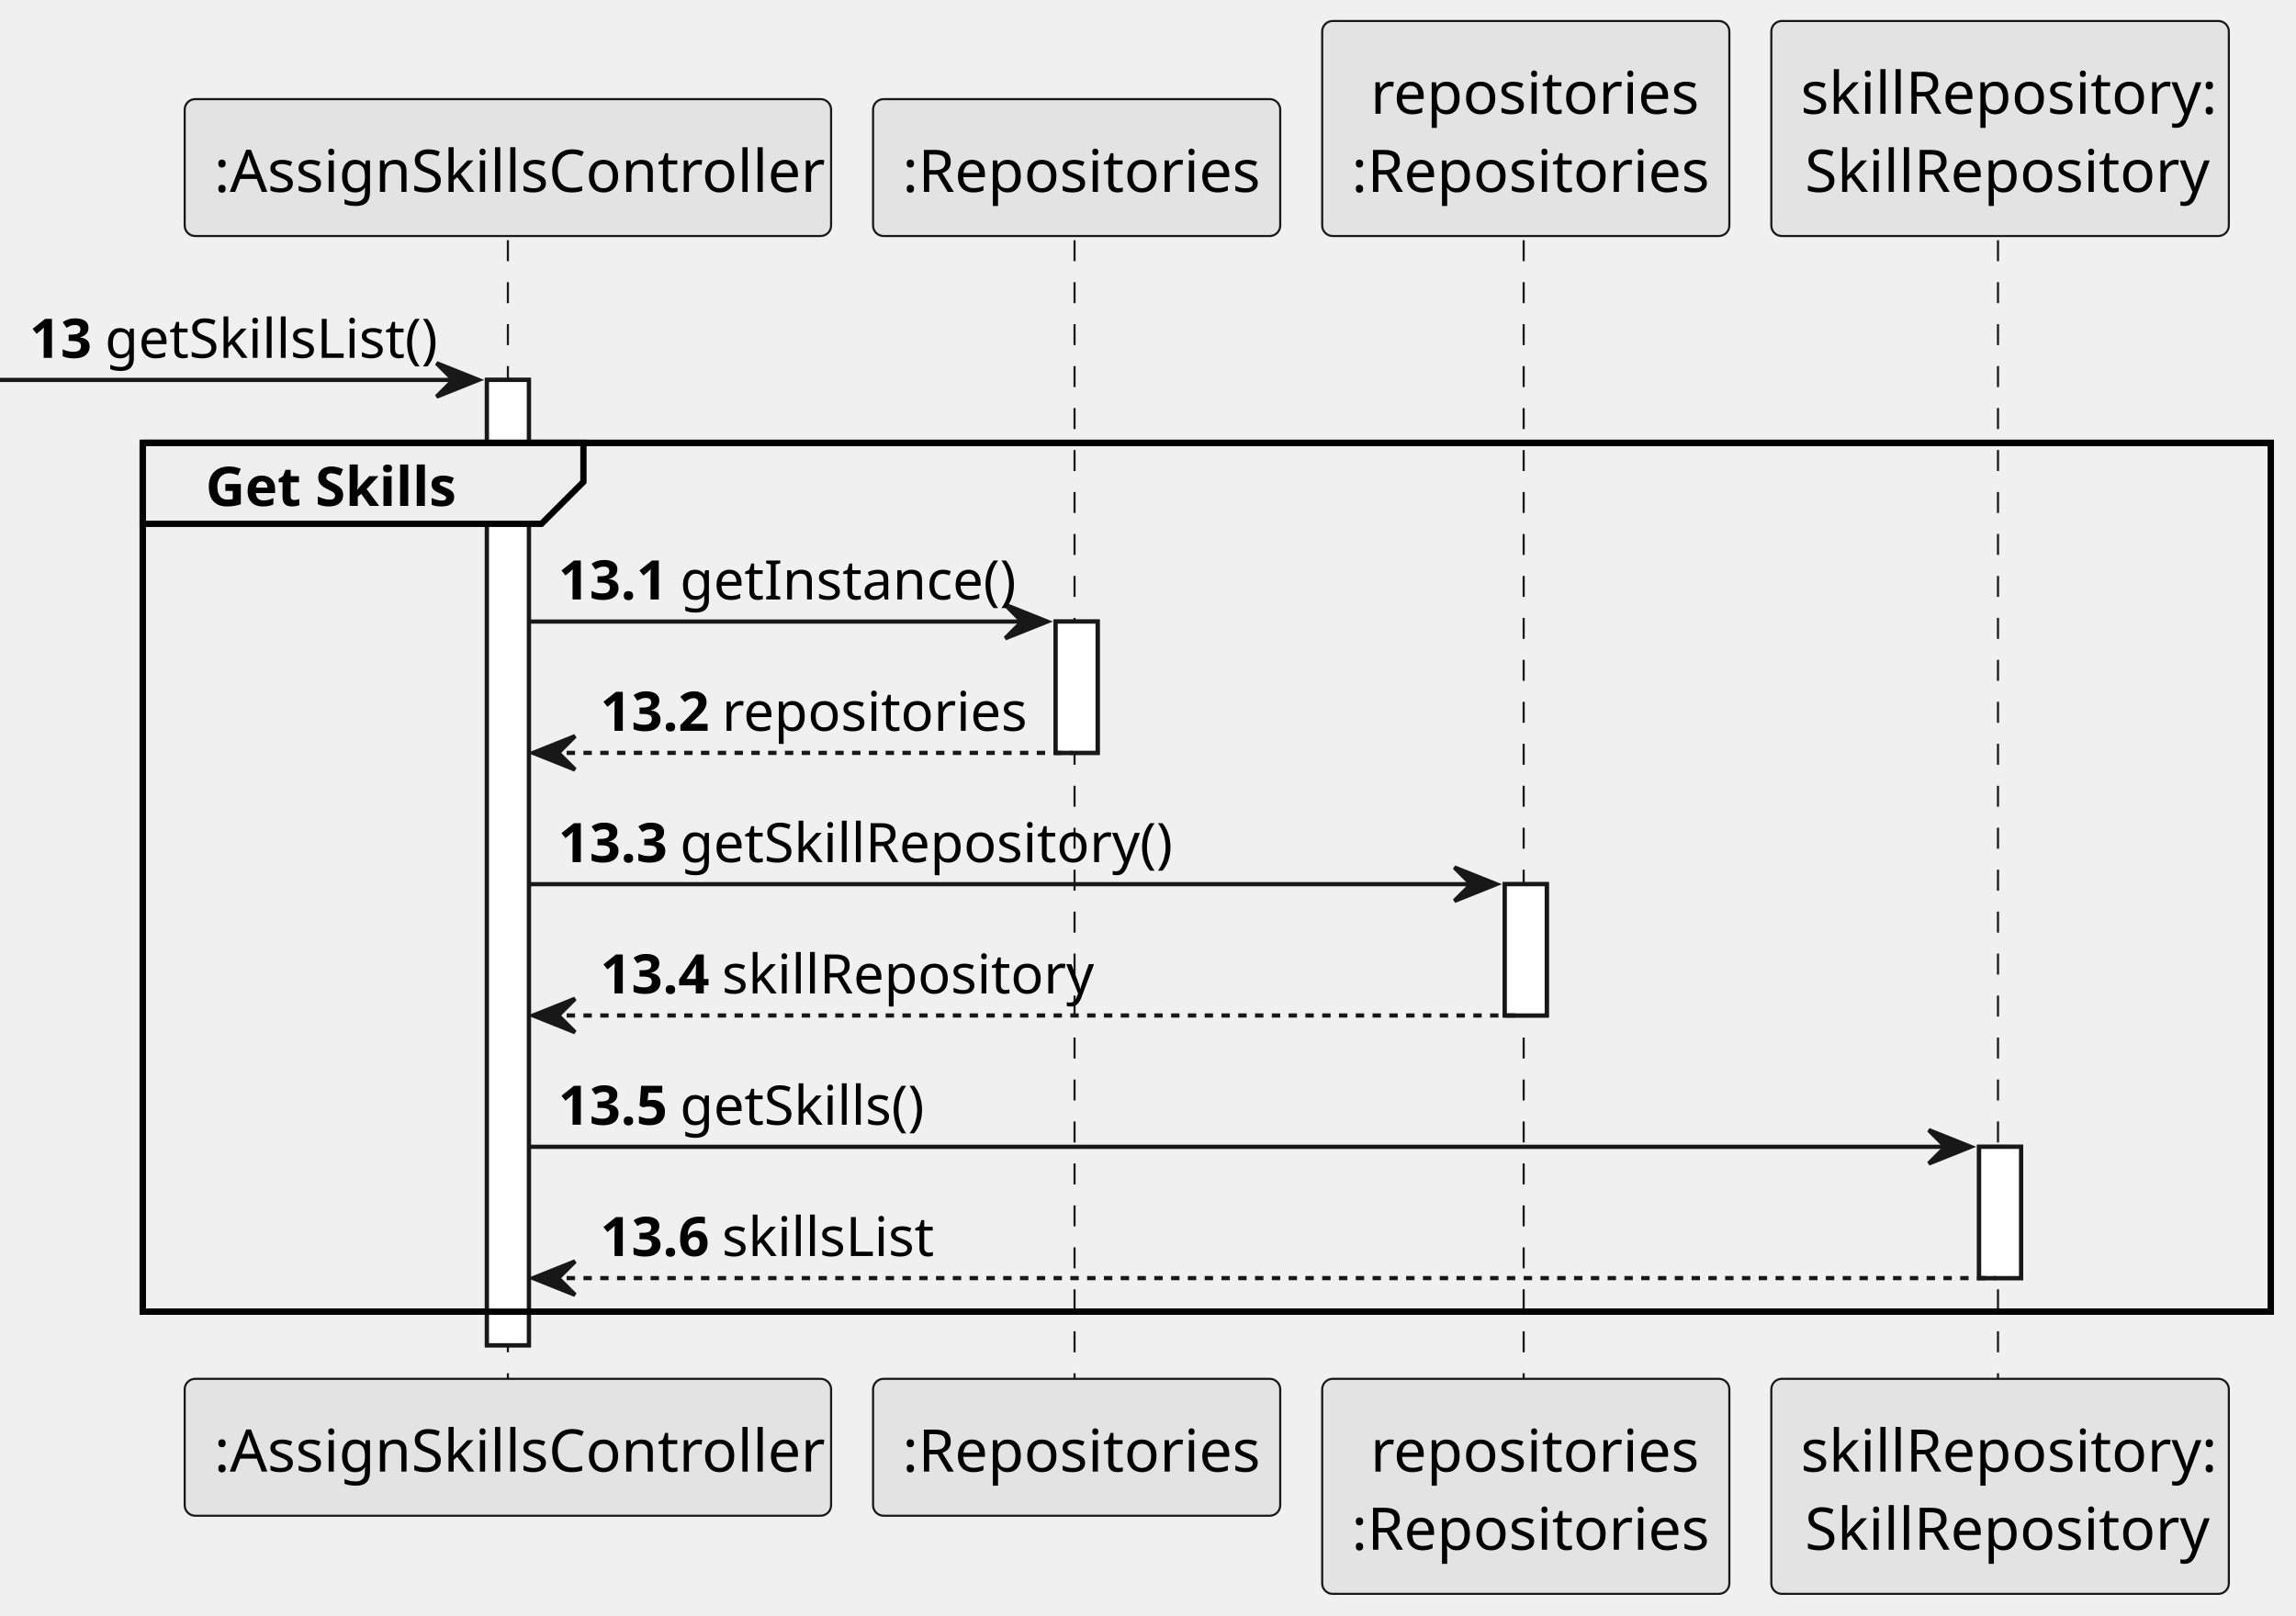
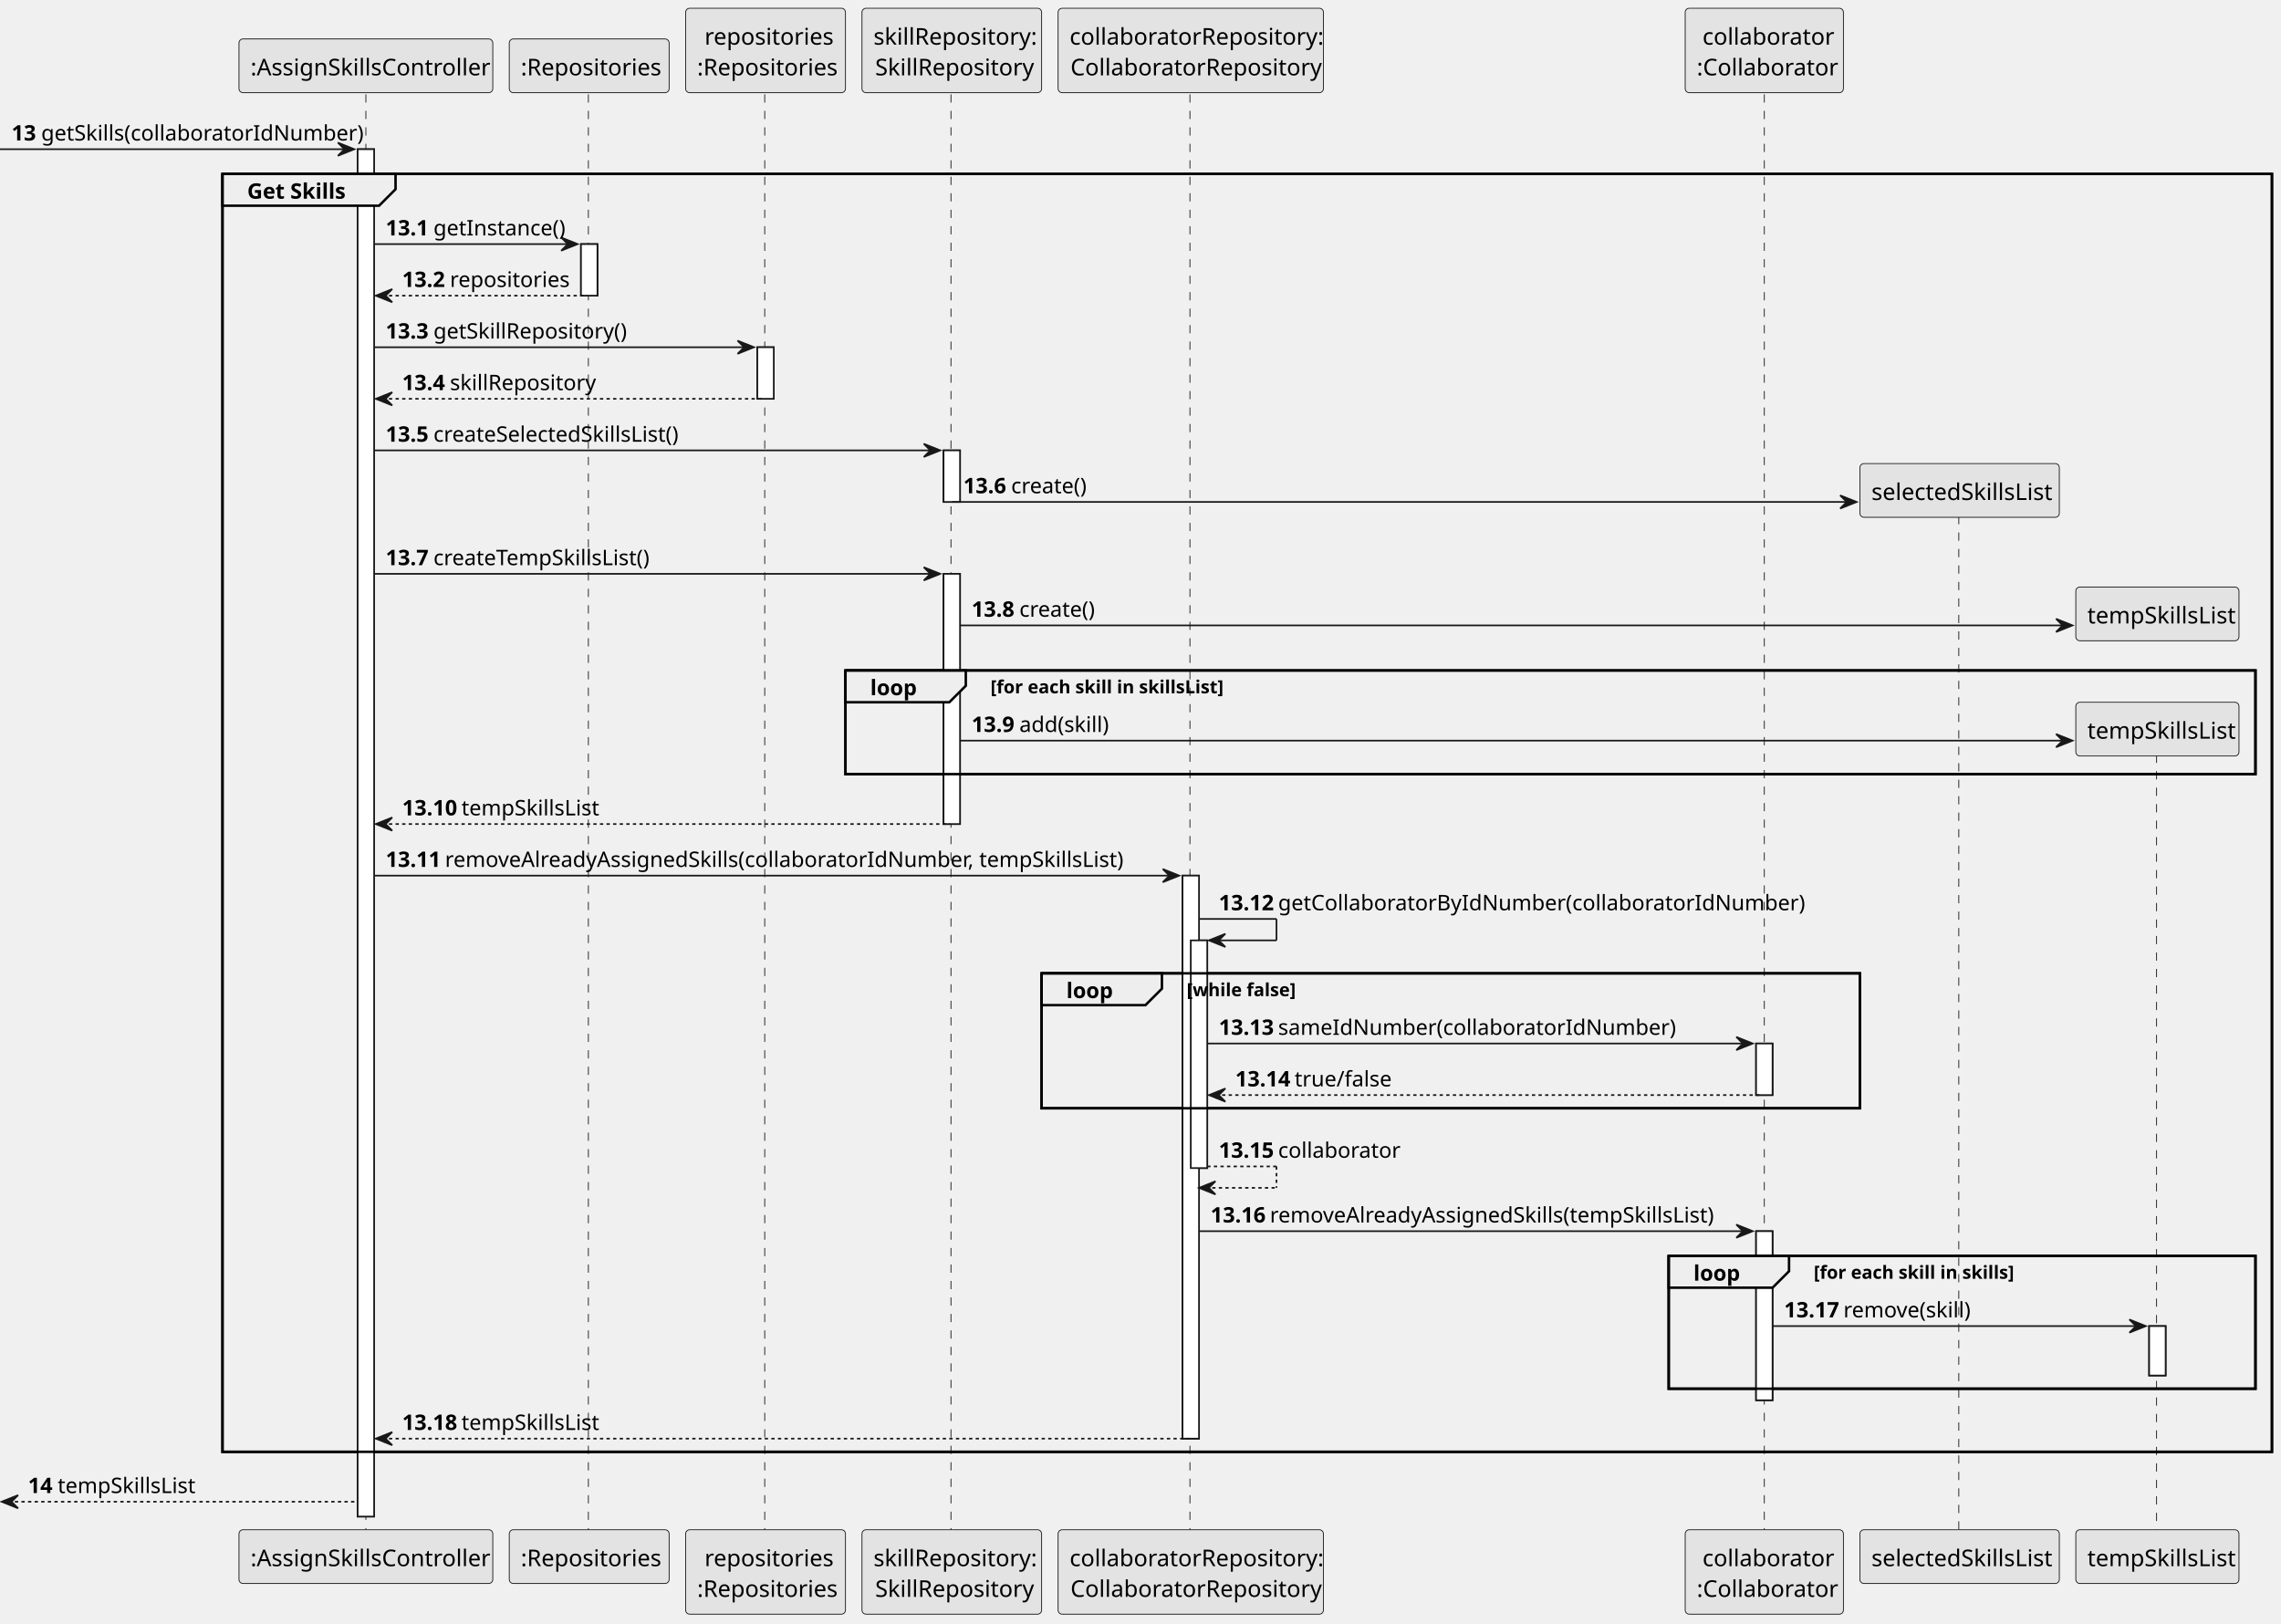
- <svg xmlns="http://www.w3.org/2000/svg" contentStyleType="text/css" height="385px" preserveAspectRatio="none" style="width:547px;height:385px;background:#FFFFFF;" version="1.1" viewBox="0 0 547 385" width="547px" zoomAndPan="magnify">
+ <svg xmlns="http://www.w3.org/2000/svg" contentStyleType="text/css" height="985px" preserveAspectRatio="none" style="width:1384px;height:985px;background:#FFFFFF;" version="1.1" viewBox="0 0 1384 985" width="1384px" zoomAndPan="magnify">
  <defs />
  <g>
-     <rect fill="#FFFFFF" height="230.037" style="stroke:#181818;stroke-width:1.0;" width="10" x="116" y="90.533" />
-     <rect fill="#FFFFFF" height="31.291" style="stroke:#181818;stroke-width:1.0;" width="10" x="251.5" y="148.115" />
-     <rect fill="#FFFFFF" height="31.291" style="stroke:#181818;stroke-width:1.0;" width="10" x="358.5" y="210.697" />
-     <rect fill="#FFFFFF" height="31.291" style="stroke:#181818;stroke-width:1.0;" width="10" x="471.5" y="273.279" />
-     <rect fill="none" height="207.037" style="stroke:#000000;stroke-width:1.5;" width="507" x="34" y="105.533" />
-     <line style="stroke:#181818;stroke-width:0.5;stroke-dasharray:5.0,5.0;" x1="121" x2="121" y1="57.242" y2="329.57" />
-     <line style="stroke:#181818;stroke-width:0.5;stroke-dasharray:5.0,5.0;" x1="256" x2="256" y1="57.242" y2="329.57" />
-     <line style="stroke:#181818;stroke-width:0.5;stroke-dasharray:5.0,5.0;" x1="363" x2="363" y1="57.242" y2="329.57" />
-     <line style="stroke:#181818;stroke-width:0.5;stroke-dasharray:5.0,5.0;" x1="476" x2="476" y1="57.242" y2="329.57" />
-     <rect fill="#E3E3E3" height="32.621" rx="2.5" ry="2.5" style="stroke:#181818;stroke-width:0.5;" width="154" x="44" y="23.621" />
-     <text fill="#000000" font-family="sans-serif" font-size="14" lengthAdjust="spacing" textLength="140" x="51" y="45.728">:AssignSkillsController</text>
-     <rect fill="#E3E3E3" height="32.621" rx="2.5" ry="2.5" style="stroke:#181818;stroke-width:0.5;" width="154" x="44" y="328.57" />
-     <text fill="#000000" font-family="sans-serif" font-size="14" lengthAdjust="spacing" textLength="140" x="51" y="350.678">:AssignSkillsController</text>
-     <rect fill="#E3E3E3" height="32.621" rx="2.5" ry="2.5" style="stroke:#181818;stroke-width:0.5;" width="97" x="208" y="23.621" />
-     <text fill="#000000" font-family="sans-serif" font-size="14" lengthAdjust="spacing" textLength="83" x="215" y="45.728">:Repositories</text>
-     <rect fill="#E3E3E3" height="32.621" rx="2.5" ry="2.5" style="stroke:#181818;stroke-width:0.5;" width="97" x="208" y="328.57" />
-     <text fill="#000000" font-family="sans-serif" font-size="14" lengthAdjust="spacing" textLength="83" x="215" y="350.678">:Repositories</text>
-     <rect fill="#E3E3E3" height="51.242" rx="2.5" ry="2.5" style="stroke:#181818;stroke-width:0.5;" width="97" x="315" y="5" />
-     <text fill="#000000" font-family="sans-serif" font-size="14" lengthAdjust="spacing" textLength="74" x="326.5" y="27.107">repositories</text>
-     <text fill="#000000" font-family="sans-serif" font-size="14" lengthAdjust="spacing" textLength="83" x="322" y="45.728">:Repositories</text>
-     <rect fill="#E3E3E3" height="51.242" rx="2.5" ry="2.5" style="stroke:#181818;stroke-width:0.5;" width="97" x="315" y="328.57" />
-     <text fill="#000000" font-family="sans-serif" font-size="14" lengthAdjust="spacing" textLength="74" x="326.5" y="350.678">repositories</text>
-     <text fill="#000000" font-family="sans-serif" font-size="14" lengthAdjust="spacing" textLength="83" x="322" y="369.299">:Repositories</text>
-     <rect fill="#E3E3E3" height="51.242" rx="2.5" ry="2.5" style="stroke:#181818;stroke-width:0.5;" width="109" x="422" y="5" />
-     <text fill="#000000" font-family="sans-serif" font-size="14" lengthAdjust="spacing" textLength="95" x="429" y="27.107">skillRepository:</text>
-     <text fill="#000000" font-family="sans-serif" font-size="14" lengthAdjust="spacing" textLength="93" x="430" y="45.728">SkillRepository</text>
-     <rect fill="#E3E3E3" height="51.242" rx="2.5" ry="2.5" style="stroke:#181818;stroke-width:0.5;" width="109" x="422" y="328.57" />
-     <text fill="#000000" font-family="sans-serif" font-size="14" lengthAdjust="spacing" textLength="95" x="429" y="350.678">skillRepository:</text>
-     <text fill="#000000" font-family="sans-serif" font-size="14" lengthAdjust="spacing" textLength="93" x="430" y="369.299">SkillRepository</text>
-     <rect fill="#FFFFFF" height="230.037" style="stroke:#181818;stroke-width:1.0;" width="10" x="116" y="90.533" />
-     <rect fill="#FFFFFF" height="31.291" style="stroke:#181818;stroke-width:1.0;" width="10" x="251.5" y="148.115" />
-     <rect fill="#FFFFFF" height="31.291" style="stroke:#181818;stroke-width:1.0;" width="10" x="358.5" y="210.697" />
-     <rect fill="#FFFFFF" height="31.291" style="stroke:#181818;stroke-width:1.0;" width="10" x="471.5" y="273.279" />
-     <polygon fill="#181818" points="104,86.533,114,90.533,104,94.533,108,90.533" style="stroke:#181818;stroke-width:1.0;" />
-     <line style="stroke:#181818;stroke-width:1.0;" x1="0" x2="110" y1="90.533" y2="90.533" />
+     <rect fill="#FFFFFF" height="829.684" style="stroke:#181818;stroke-width:1.0;" width="10" x="217" y="90.533" />
+     <rect fill="#FFFFFF" height="31.291" style="stroke:#181818;stroke-width:1.0;" width="10" x="352.5" y="148.115" />
+     <rect fill="#FFFFFF" height="31.291" style="stroke:#181818;stroke-width:1.0;" width="10" x="459.5" y="210.697" />
+     <rect fill="#FFFFFF" height="31.291" style="stroke:#181818;stroke-width:1.0;" width="10" x="572.5" y="273.279" />
+     <rect fill="#FFFFFF" height="151.824" style="stroke:#181818;stroke-width:1.0;" width="10" x="572.5" y="348.191" />
+     <rect fill="#FFFFFF" height="341.619" style="stroke:#181818;stroke-width:1.0;" width="10" x="717.5" y="531.307" />
+     <rect fill="#FFFFFF" height="138.164" style="stroke:#181818;stroke-width:1.0;" width="10" x="722.5" y="570.598" />
+     <rect fill="#FFFFFF" height="31.291" style="stroke:#181818;stroke-width:1.0;" width="10" x="1065.5" y="633.18" />
+     <rect fill="#FFFFFF" height="102.582" style="stroke:#181818;stroke-width:1.0;" width="10" x="1065.5" y="747.053" />
+     <rect fill="#FFFFFF" height="30" style="stroke:#181818;stroke-width:1.0;" width="10" x="1304" y="804.635" />
+     <rect fill="none" height="775.393" style="stroke:#000000;stroke-width:1.5;" width="1243.5" x="135" y="105.533" />
+     <rect fill="none" height="62.912" style="stroke:#000000;stroke-width:1.5;" width="855.5" x="513" y="406.812" />
+     <rect fill="none" height="81.873" style="stroke:#000000;stroke-width:1.5;" width="496.5" x="632" y="590.598" />
+     <rect fill="none" height="80.582" style="stroke:#000000;stroke-width:1.5;" width="356" x="1012.5" y="762.053" />
+     <line style="stroke:#181818;stroke-width:0.5;stroke-dasharray:5.0,5.0;" x1="222" x2="222" y1="57.242" y2="929.217" />
+     <line style="stroke:#181818;stroke-width:0.5;stroke-dasharray:5.0,5.0;" x1="357" x2="357" y1="57.242" y2="929.217" />
+     <line style="stroke:#181818;stroke-width:0.5;stroke-dasharray:5.0,5.0;" x1="464" x2="464" y1="57.242" y2="929.217" />
+     <line style="stroke:#181818;stroke-width:0.5;stroke-dasharray:5.0,5.0;" x1="577" x2="577" y1="57.242" y2="929.217" />
+     <line style="stroke:#181818;stroke-width:0.5;stroke-dasharray:5.0,5.0;" x1="722" x2="722" y1="57.242" y2="929.217" />
+     <line style="stroke:#181818;stroke-width:0.5;stroke-dasharray:5.0,5.0;" x1="1070.5" x2="1070.5" y1="57.242" y2="929.217" />
+     <line style="stroke:#181818;stroke-width:0.5;stroke-dasharray:5.0,5.0;" x1="1188.5" x2="1188.5" y1="313.09" y2="929.217" />
+     <line style="stroke:#181818;stroke-width:0.5;stroke-dasharray:5.0,5.0;" x1="1308.5" x2="1308.5" y1="457.914" y2="929.217" />
+     <rect fill="#E3E3E3" height="32.621" rx="2.5" ry="2.5" style="stroke:#181818;stroke-width:0.5;" width="154" x="145" y="23.621" />
+     <text fill="#000000" font-family="sans-serif" font-size="14" lengthAdjust="spacing" textLength="140" x="152" y="45.728">:AssignSkillsController</text>
+     <rect fill="#E3E3E3" height="32.621" rx="2.5" ry="2.5" style="stroke:#181818;stroke-width:0.5;" width="154" x="145" y="928.217" />
+     <text fill="#000000" font-family="sans-serif" font-size="14" lengthAdjust="spacing" textLength="140" x="152" y="950.324">:AssignSkillsController</text>
+     <rect fill="#E3E3E3" height="32.621" rx="2.5" ry="2.5" style="stroke:#181818;stroke-width:0.5;" width="97" x="309" y="23.621" />
+     <text fill="#000000" font-family="sans-serif" font-size="14" lengthAdjust="spacing" textLength="83" x="316" y="45.728">:Repositories</text>
+     <rect fill="#E3E3E3" height="32.621" rx="2.5" ry="2.5" style="stroke:#181818;stroke-width:0.5;" width="97" x="309" y="928.217" />
+     <text fill="#000000" font-family="sans-serif" font-size="14" lengthAdjust="spacing" textLength="83" x="316" y="950.324">:Repositories</text>
+     <rect fill="#E3E3E3" height="51.242" rx="2.5" ry="2.5" style="stroke:#181818;stroke-width:0.5;" width="97" x="416" y="5" />
+     <text fill="#000000" font-family="sans-serif" font-size="14" lengthAdjust="spacing" textLength="74" x="427.5" y="27.107">repositories</text>
+     <text fill="#000000" font-family="sans-serif" font-size="14" lengthAdjust="spacing" textLength="83" x="423" y="45.728">:Repositories</text>
+     <rect fill="#E3E3E3" height="51.242" rx="2.5" ry="2.5" style="stroke:#181818;stroke-width:0.5;" width="97" x="416" y="928.217" />
+     <text fill="#000000" font-family="sans-serif" font-size="14" lengthAdjust="spacing" textLength="74" x="427.5" y="950.324">repositories</text>
+     <text fill="#000000" font-family="sans-serif" font-size="14" lengthAdjust="spacing" textLength="83" x="423" y="968.945">:Repositories</text>
+     <rect fill="#E3E3E3" height="51.242" rx="2.5" ry="2.5" style="stroke:#181818;stroke-width:0.5;" width="109" x="523" y="5" />
+     <text fill="#000000" font-family="sans-serif" font-size="14" lengthAdjust="spacing" textLength="95" x="530" y="27.107">skillRepository:</text>
+     <text fill="#000000" font-family="sans-serif" font-size="14" lengthAdjust="spacing" textLength="93" x="531" y="45.728">SkillRepository</text>
+     <rect fill="#E3E3E3" height="51.242" rx="2.5" ry="2.5" style="stroke:#181818;stroke-width:0.5;" width="109" x="523" y="928.217" />
+     <text fill="#000000" font-family="sans-serif" font-size="14" lengthAdjust="spacing" textLength="95" x="530" y="950.324">skillRepository:</text>
+     <text fill="#000000" font-family="sans-serif" font-size="14" lengthAdjust="spacing" textLength="93" x="531" y="968.945">SkillRepository</text>
+     <rect fill="#E3E3E3" height="51.242" rx="2.5" ry="2.5" style="stroke:#181818;stroke-width:0.5;" width="161" x="642" y="5" />
+     <text fill="#000000" font-family="sans-serif" font-size="14" lengthAdjust="spacing" textLength="147" x="649" y="27.107">collaboratorRepository:</text>
+     <text fill="#000000" font-family="sans-serif" font-size="14" lengthAdjust="spacing" textLength="146" x="649.5" y="45.728">CollaboratorRepository</text>
+     <rect fill="#E3E3E3" height="51.242" rx="2.5" ry="2.5" style="stroke:#181818;stroke-width:0.5;" width="161" x="642" y="928.217" />
+     <text fill="#000000" font-family="sans-serif" font-size="14" lengthAdjust="spacing" textLength="147" x="649" y="950.324">collaboratorRepository:</text>
+     <text fill="#000000" font-family="sans-serif" font-size="14" lengthAdjust="spacing" textLength="146" x="649.5" y="968.945">CollaboratorRepository</text>
+     <rect fill="#E3E3E3" height="51.242" rx="2.5" ry="2.5" style="stroke:#181818;stroke-width:0.5;" width="96" x="1022.5" y="5" />
+     <text fill="#000000" font-family="sans-serif" font-size="14" lengthAdjust="spacing" textLength="75" x="1033" y="27.107">collaborator</text>
+     <text fill="#000000" font-family="sans-serif" font-size="14" lengthAdjust="spacing" textLength="82" x="1029.5" y="45.728">:Collaborator</text>
+     <rect fill="#E3E3E3" height="51.242" rx="2.5" ry="2.5" style="stroke:#181818;stroke-width:0.5;" width="96" x="1022.5" y="928.217" />
+     <text fill="#000000" font-family="sans-serif" font-size="14" lengthAdjust="spacing" textLength="75" x="1033" y="950.324">collaborator</text>
+     <text fill="#000000" font-family="sans-serif" font-size="14" lengthAdjust="spacing" textLength="82" x="1029.5" y="968.945">:Collaborator</text>
+     <rect fill="#E3E3E3" height="32.621" rx="2.5" ry="2.5" style="stroke:#181818;stroke-width:0.5;" width="121" x="1128.5" y="928.217" />
+     <text fill="#000000" font-family="sans-serif" font-size="14" lengthAdjust="spacing" textLength="107" x="1135.5" y="950.324">selectedSkillsList</text>
+     <rect fill="#E3E3E3" height="32.621" rx="2.5" ry="2.5" style="stroke:#181818;stroke-width:0.5;" width="99" x="1259.5" y="928.217" />
+     <text fill="#000000" font-family="sans-serif" font-size="14" lengthAdjust="spacing" textLength="85" x="1266.5" y="950.324">tempSkillsList</text>
+     <rect fill="#FFFFFF" height="829.684" style="stroke:#181818;stroke-width:1.0;" width="10" x="217" y="90.533" />
+     <rect fill="#FFFFFF" height="31.291" style="stroke:#181818;stroke-width:1.0;" width="10" x="352.5" y="148.115" />
+     <rect fill="#FFFFFF" height="31.291" style="stroke:#181818;stroke-width:1.0;" width="10" x="459.5" y="210.697" />
+     <rect fill="#FFFFFF" height="31.291" style="stroke:#181818;stroke-width:1.0;" width="10" x="572.5" y="273.279" />
+     <rect fill="#FFFFFF" height="151.824" style="stroke:#181818;stroke-width:1.0;" width="10" x="572.5" y="348.191" />
+     <rect fill="#FFFFFF" height="341.619" style="stroke:#181818;stroke-width:1.0;" width="10" x="717.5" y="531.307" />
+     <rect fill="#FFFFFF" height="138.164" style="stroke:#181818;stroke-width:1.0;" width="10" x="722.5" y="570.598" />
+     <rect fill="#FFFFFF" height="31.291" style="stroke:#181818;stroke-width:1.0;" width="10" x="1065.5" y="633.18" />
+     <rect fill="#FFFFFF" height="102.582" style="stroke:#181818;stroke-width:1.0;" width="10" x="1065.5" y="747.053" />
+     <rect fill="#FFFFFF" height="30" style="stroke:#181818;stroke-width:1.0;" width="10" x="1304" y="804.635" />
+     <polygon fill="#181818" points="205,86.533,215,90.533,205,94.533,209,90.533" style="stroke:#181818;stroke-width:1.0;" />
+     <line style="stroke:#181818;stroke-width:1.0;" x1="0" x2="211" y1="90.533" y2="90.533" />
    <text fill="#000000" font-family="sans-serif" font-size="13" font-weight="bold" lengthAdjust="spacing" textLength="14" x="7" y="85.27">13</text>
-     <text fill="#000000" font-family="sans-serif" font-size="13" lengthAdjust="spacing" textLength="79" x="25" y="85.27">getSkillsList()</text>
-     <path d="M34,105.533 L139,105.533 L139,114.824 L129,124.824 L34,124.824 L34,105.533 " fill="#EEEEEE" style="stroke:#000000;stroke-width:1.5;" />
-     <rect fill="none" height="207.037" style="stroke:#000000;stroke-width:1.5;" width="507" x="34" y="105.533" />
-     <text fill="#000000" font-family="sans-serif" font-size="13" font-weight="bold" lengthAdjust="spacing" textLength="60" x="49" y="120.561">Get Skills</text>
-     <polygon fill="#181818" points="239.5,144.115,249.5,148.115,239.5,152.115,243.5,148.115" style="stroke:#181818;stroke-width:1.0;" />
-     <line style="stroke:#181818;stroke-width:1.0;" x1="126" x2="245.5" y1="148.115" y2="148.115" />
-     <text fill="#000000" font-family="sans-serif" font-size="13" font-weight="bold" lengthAdjust="spacing" textLength="25" x="133" y="142.852">13.1</text>
-     <text fill="#000000" font-family="sans-serif" font-size="13" lengthAdjust="spacing" textLength="75" x="162" y="142.852">getInstance()</text>
-     <polygon fill="#181818" points="137,175.406,127,179.406,137,183.406,133,179.406" style="stroke:#181818;stroke-width:1.0;" />
-     <line style="stroke:#181818;stroke-width:1.0;stroke-dasharray:2.0,2.0;" x1="131" x2="255.5" y1="179.406" y2="179.406" />
-     <text fill="#000000" font-family="sans-serif" font-size="13" font-weight="bold" lengthAdjust="spacing" textLength="25" x="143" y="174.144">13.2</text>
-     <text fill="#000000" font-family="sans-serif" font-size="13" lengthAdjust="spacing" textLength="67" x="172" y="174.144">repositories</text>
-     <polygon fill="#181818" points="346.5,206.697,356.5,210.697,346.5,214.697,350.5,210.697" style="stroke:#181818;stroke-width:1.0;" />
-     <line style="stroke:#181818;stroke-width:1.0;" x1="126" x2="352.5" y1="210.697" y2="210.697" />
-     <text fill="#000000" font-family="sans-serif" font-size="13" font-weight="bold" lengthAdjust="spacing" textLength="25" x="133" y="205.435">13.3</text>
-     <text fill="#000000" font-family="sans-serif" font-size="13" lengthAdjust="spacing" textLength="113" x="162" y="205.435">getSkillRepository()</text>
-     <polygon fill="#181818" points="137,237.988,127,241.988,137,245.988,133,241.988" style="stroke:#181818;stroke-width:1.0;" />
-     <line style="stroke:#181818;stroke-width:1.0;stroke-dasharray:2.0,2.0;" x1="131" x2="362.5" y1="241.988" y2="241.988" />
-     <text fill="#000000" font-family="sans-serif" font-size="13" font-weight="bold" lengthAdjust="spacing" textLength="25" x="143" y="236.726">13.4</text>
-     <text fill="#000000" font-family="sans-serif" font-size="13" lengthAdjust="spacing" textLength="85" x="172" y="236.726">skillRepository</text>
-     <polygon fill="#181818" points="459.5,269.279,469.5,273.279,459.5,277.279,463.5,273.279" style="stroke:#181818;stroke-width:1.0;" />
-     <line style="stroke:#181818;stroke-width:1.0;" x1="126" x2="465.5" y1="273.279" y2="273.279" />
-     <text fill="#000000" font-family="sans-serif" font-size="13" font-weight="bold" lengthAdjust="spacing" textLength="25" x="133" y="268.017">13.5</text>
-     <text fill="#000000" font-family="sans-serif" font-size="13" lengthAdjust="spacing" textLength="58" x="162" y="268.017">getSkills()</text>
-     <polygon fill="#181818" points="137,300.57,127,304.57,137,308.57,133,304.57" style="stroke:#181818;stroke-width:1.0;" />
-     <line style="stroke:#181818;stroke-width:1.0;stroke-dasharray:2.0,2.0;" x1="131" x2="475.5" y1="304.57" y2="304.57" />
-     <text fill="#000000" font-family="sans-serif" font-size="13" font-weight="bold" lengthAdjust="spacing" textLength="25" x="143" y="299.308">13.6</text>
-     <text fill="#000000" font-family="sans-serif" font-size="13" lengthAdjust="spacing" textLength="51" x="172" y="299.308">skillsList</text>
+     <text fill="#000000" font-family="sans-serif" font-size="13" lengthAdjust="spacing" textLength="180" x="25" y="85.27">getSkills(collaboratorIdNumber)</text>
+     <path d="M135,105.533 L240,105.533 L240,114.824 L230,124.824 L135,124.824 L135,105.533 " fill="#EEEEEE" style="stroke:#000000;stroke-width:1.5;" />
+     <rect fill="none" height="775.393" style="stroke:#000000;stroke-width:1.5;" width="1243.5" x="135" y="105.533" />
+     <text fill="#000000" font-family="sans-serif" font-size="13" font-weight="bold" lengthAdjust="spacing" textLength="60" x="150" y="120.561">Get Skills</text>
+     <polygon fill="#181818" points="340.5,144.115,350.5,148.115,340.5,152.115,344.5,148.115" style="stroke:#181818;stroke-width:1.0;" />
+     <line style="stroke:#181818;stroke-width:1.0;" x1="227" x2="346.5" y1="148.115" y2="148.115" />
+     <text fill="#000000" font-family="sans-serif" font-size="13" font-weight="bold" lengthAdjust="spacing" textLength="25" x="234" y="142.852">13.1</text>
+     <text fill="#000000" font-family="sans-serif" font-size="13" lengthAdjust="spacing" textLength="75" x="263" y="142.852">getInstance()</text>
+     <polygon fill="#181818" points="238,175.406,228,179.406,238,183.406,234,179.406" style="stroke:#181818;stroke-width:1.0;" />
+     <line style="stroke:#181818;stroke-width:1.0;stroke-dasharray:2.0,2.0;" x1="232" x2="356.5" y1="179.406" y2="179.406" />
+     <text fill="#000000" font-family="sans-serif" font-size="13" font-weight="bold" lengthAdjust="spacing" textLength="25" x="244" y="174.144">13.2</text>
+     <text fill="#000000" font-family="sans-serif" font-size="13" lengthAdjust="spacing" textLength="67" x="273" y="174.144">repositories</text>
+     <polygon fill="#181818" points="447.5,206.697,457.5,210.697,447.5,214.697,451.5,210.697" style="stroke:#181818;stroke-width:1.0;" />
+     <line style="stroke:#181818;stroke-width:1.0;" x1="227" x2="453.5" y1="210.697" y2="210.697" />
+     <text fill="#000000" font-family="sans-serif" font-size="13" font-weight="bold" lengthAdjust="spacing" textLength="25" x="234" y="205.435">13.3</text>
+     <text fill="#000000" font-family="sans-serif" font-size="13" lengthAdjust="spacing" textLength="113" x="263" y="205.435">getSkillRepository()</text>
+     <polygon fill="#181818" points="238,237.988,228,241.988,238,245.988,234,241.988" style="stroke:#181818;stroke-width:1.0;" />
+     <line style="stroke:#181818;stroke-width:1.0;stroke-dasharray:2.0,2.0;" x1="232" x2="463.5" y1="241.988" y2="241.988" />
+     <text fill="#000000" font-family="sans-serif" font-size="13" font-weight="bold" lengthAdjust="spacing" textLength="25" x="244" y="236.726">13.4</text>
+     <text fill="#000000" font-family="sans-serif" font-size="13" lengthAdjust="spacing" textLength="85" x="273" y="236.726">skillRepository</text>
+     <polygon fill="#181818" points="560.5,269.279,570.5,273.279,560.5,277.279,564.5,273.279" style="stroke:#181818;stroke-width:1.0;" />
+     <line style="stroke:#181818;stroke-width:1.0;" x1="227" x2="566.5" y1="273.279" y2="273.279" />
+     <text fill="#000000" font-family="sans-serif" font-size="13" font-weight="bold" lengthAdjust="spacing" textLength="25" x="234" y="268.017">13.5</text>
+     <text fill="#000000" font-family="sans-serif" font-size="13" lengthAdjust="spacing" textLength="148" x="263" y="268.017">createSelectedSkillsList()</text>
+     <polygon fill="#181818" points="1116.5,300.57,1126.5,304.57,1116.5,308.57,1120.5,304.57" style="stroke:#181818;stroke-width:1.0;" />
+     <line style="stroke:#181818;stroke-width:1.0;" x1="577.5" x2="1122.5" y1="304.57" y2="304.57" />
+     <text fill="#000000" font-family="sans-serif" font-size="13" font-weight="bold" lengthAdjust="spacing" textLength="25" x="584.5" y="299.308">13.6</text>
+     <text fill="#000000" font-family="sans-serif" font-size="13" lengthAdjust="spacing" textLength="44" x="613.5" y="299.308">create()</text>
+     <rect fill="#E3E3E3" height="32.621" rx="2.5" ry="2.5" style="stroke:#181818;stroke-width:0.5;" width="121" x="1128.5" y="281.279" />
+     <text fill="#000000" font-family="sans-serif" font-size="14" lengthAdjust="spacing" textLength="107" x="1135.5" y="303.387">selectedSkillsList</text>
+     <polygon fill="#181818" points="560.5,344.191,570.5,348.191,560.5,352.191,564.5,348.191" style="stroke:#181818;stroke-width:1.0;" />
+     <line style="stroke:#181818;stroke-width:1.0;" x1="227" x2="566.5" y1="348.191" y2="348.191" />
+     <text fill="#000000" font-family="sans-serif" font-size="13" font-weight="bold" lengthAdjust="spacing" textLength="25" x="234" y="342.929">13.7</text>
+     <text fill="#000000" font-family="sans-serif" font-size="13" lengthAdjust="spacing" textLength="129" x="263" y="342.929">createTempSkillsList()</text>
+     <polygon fill="#181818" points="1247.5,375.482,1257.5,379.482,1247.5,383.482,1251.5,379.482" style="stroke:#181818;stroke-width:1.0;" />
+     <line style="stroke:#181818;stroke-width:1.0;" x1="582.5" x2="1253.5" y1="379.482" y2="379.482" />
+     <text fill="#000000" font-family="sans-serif" font-size="13" font-weight="bold" lengthAdjust="spacing" textLength="25" x="589.5" y="374.22">13.8</text>
+     <text fill="#000000" font-family="sans-serif" font-size="13" lengthAdjust="spacing" textLength="44" x="618.5" y="374.22">create()</text>
+     <rect fill="#E3E3E3" height="32.621" rx="2.5" ry="2.5" style="stroke:#181818;stroke-width:0.5;" width="99" x="1259.5" y="356.191" />
+     <text fill="#000000" font-family="sans-serif" font-size="14" lengthAdjust="spacing" textLength="85" x="1266.5" y="378.299">tempSkillsList</text>
+     <path d="M513,406.812 L586,406.812 L586,416.103 L576,426.103 L513,426.103 L513,406.812 " fill="#EEEEEE" style="stroke:#000000;stroke-width:1.5;" />
+     <rect fill="none" height="62.912" style="stroke:#000000;stroke-width:1.5;" width="855.5" x="513" y="406.812" />
+     <text fill="#000000" font-family="sans-serif" font-size="13" font-weight="bold" lengthAdjust="spacing" textLength="28" x="528" y="421.841">loop</text>
+     <text fill="#000000" font-family="sans-serif" font-size="11" font-weight="bold" lengthAdjust="spacing" textLength="146" x="601" y="420.683">[for each skill in skillsList]</text>
+     <polygon fill="#181818" points="1247.5,445.394,1257.5,449.394,1247.5,453.394,1251.5,449.394" style="stroke:#181818;stroke-width:1.0;" />
+     <line style="stroke:#181818;stroke-width:1.0;" x1="582.5" x2="1253.5" y1="449.394" y2="449.394" />
+     <text fill="#000000" font-family="sans-serif" font-size="13" font-weight="bold" lengthAdjust="spacing" textLength="25" x="589.5" y="444.132">13.9</text>
+     <text fill="#000000" font-family="sans-serif" font-size="13" lengthAdjust="spacing" textLength="52" x="618.5" y="444.132">add(skill)</text>
+     <rect fill="#E3E3E3" height="32.621" rx="2.5" ry="2.5" style="stroke:#181818;stroke-width:0.5;" width="99" x="1259.5" y="426.103" />
+     <text fill="#000000" font-family="sans-serif" font-size="14" lengthAdjust="spacing" textLength="85" x="1266.5" y="448.211">tempSkillsList</text>
+     <polygon fill="#181818" points="238,496.016,228,500.016,238,504.016,234,500.016" style="stroke:#181818;stroke-width:1.0;" />
+     <line style="stroke:#181818;stroke-width:1.0;stroke-dasharray:2.0,2.0;" x1="232" x2="576.5" y1="500.016" y2="500.016" />
+     <text fill="#000000" font-family="sans-serif" font-size="13" font-weight="bold" lengthAdjust="spacing" textLength="32" x="244" y="494.753">13.10</text>
+     <text fill="#000000" font-family="sans-serif" font-size="13" lengthAdjust="spacing" textLength="82" x="280" y="494.753">tempSkillsList</text>
+     <polygon fill="#181818" points="705.5,527.307,715.5,531.307,705.5,535.307,709.5,531.307" style="stroke:#181818;stroke-width:1.0;" />
+     <line style="stroke:#181818;stroke-width:1.0;" x1="227" x2="711.5" y1="531.307" y2="531.307" />
+     <text fill="#000000" font-family="sans-serif" font-size="13" font-weight="bold" lengthAdjust="spacing" textLength="32" x="234" y="526.044">13.11</text>
+     <text fill="#000000" font-family="sans-serif" font-size="13" lengthAdjust="spacing" textLength="391" x="270" y="526.044">removeAlreadyAssignedSkills(collaboratorIdNumber, tempSkillsList)</text>
+     <line style="stroke:#181818;stroke-width:1.0;" x1="727.5" x2="774.5" y1="557.598" y2="557.598" />
+     <line style="stroke:#181818;stroke-width:1.0;" x1="774.5" x2="774.5" y1="557.598" y2="570.598" />
+     <line style="stroke:#181818;stroke-width:1.0;" x1="733.5" x2="774.5" y1="570.598" y2="570.598" />
+     <polygon fill="#181818" points="743.5,566.598,733.5,570.598,743.5,574.598,739.5,570.598" style="stroke:#181818;stroke-width:1.0;" />
+     <text fill="#000000" font-family="sans-serif" font-size="13" font-weight="bold" lengthAdjust="spacing" textLength="32" x="739.5" y="552.335">13.12</text>
+     <text fill="#000000" font-family="sans-serif" font-size="13" lengthAdjust="spacing" textLength="288" x="775.5" y="552.335">getCollaboratorByIdNumber(collaboratorIdNumber)</text>
+     <path d="M632,590.598 L705,590.598 L705,599.889 L695,609.889 L632,609.889 L632,590.598 " fill="#EEEEEE" style="stroke:#000000;stroke-width:1.5;" />
+     <rect fill="none" height="81.873" style="stroke:#000000;stroke-width:1.5;" width="496.5" x="632" y="590.598" />
+     <text fill="#000000" font-family="sans-serif" font-size="13" font-weight="bold" lengthAdjust="spacing" textLength="28" x="647" y="605.626">loop</text>
+     <text fill="#000000" font-family="sans-serif" font-size="11" font-weight="bold" lengthAdjust="spacing" textLength="68" x="720" y="604.468">[while false]</text>
+     <polygon fill="#181818" points="1053.5,629.18,1063.5,633.18,1053.5,637.18,1057.5,633.18" style="stroke:#181818;stroke-width:1.0;" />
+     <line style="stroke:#181818;stroke-width:1.0;" x1="732.5" x2="1059.5" y1="633.18" y2="633.18" />
+     <text fill="#000000" font-family="sans-serif" font-size="13" font-weight="bold" lengthAdjust="spacing" textLength="32" x="739.5" y="627.917">13.13</text>
+     <text fill="#000000" font-family="sans-serif" font-size="13" lengthAdjust="spacing" textLength="217" x="775.5" y="627.917">sameIdNumber(collaboratorIdNumber)</text>
+     <polygon fill="#181818" points="743.5,660.471,733.5,664.471,743.5,668.471,739.5,664.471" style="stroke:#181818;stroke-width:1.0;" />
+     <line style="stroke:#181818;stroke-width:1.0;stroke-dasharray:2.0,2.0;" x1="737.5" x2="1069.5" y1="664.471" y2="664.471" />
+     <text fill="#000000" font-family="sans-serif" font-size="13" font-weight="bold" lengthAdjust="spacing" textLength="32" x="749.5" y="659.208">13.14</text>
+     <text fill="#000000" font-family="sans-serif" font-size="13" lengthAdjust="spacing" textLength="53" x="785.5" y="659.208">true/false</text>
+     <line style="stroke:#181818;stroke-width:1.0;stroke-dasharray:2.0,2.0;" x1="732.5" x2="774.5" y1="707.762" y2="707.762" />
+     <line style="stroke:#181818;stroke-width:1.0;stroke-dasharray:2.0,2.0;" x1="774.5" x2="774.5" y1="707.762" y2="720.762" />
+     <line style="stroke:#181818;stroke-width:1.0;stroke-dasharray:2.0,2.0;" x1="727.5" x2="774.5" y1="720.762" y2="720.762" />
+     <polygon fill="#181818" points="737.5,716.762,727.5,720.762,737.5,724.762,733.5,720.762" style="stroke:#181818;stroke-width:1.0;" />
+     <text fill="#000000" font-family="sans-serif" font-size="13" font-weight="bold" lengthAdjust="spacing" textLength="32" x="739.5" y="702.499">13.15</text>
+     <text fill="#000000" font-family="sans-serif" font-size="13" lengthAdjust="spacing" textLength="67" x="775.5" y="702.499">collaborator</text>
+     <polygon fill="#181818" points="1053.5,743.053,1063.5,747.053,1053.5,751.053,1057.5,747.053" style="stroke:#181818;stroke-width:1.0;" />
+     <line style="stroke:#181818;stroke-width:1.0;" x1="727.5" x2="1059.5" y1="747.053" y2="747.053" />
+     <text fill="#000000" font-family="sans-serif" font-size="13" font-weight="bold" lengthAdjust="spacing" textLength="32" x="734.5" y="741.79">13.16</text>
+     <text fill="#000000" font-family="sans-serif" font-size="13" lengthAdjust="spacing" textLength="261" x="770.5" y="741.79">removeAlreadyAssignedSkills(tempSkillsList)</text>
+     <path d="M1012.5,762.053 L1085.5,762.053 L1085.5,771.344 L1075.5,781.344 L1012.5,781.344 L1012.5,762.053 " fill="#EEEEEE" style="stroke:#000000;stroke-width:1.5;" />
+     <rect fill="none" height="80.582" style="stroke:#000000;stroke-width:1.5;" width="356" x="1012.5" y="762.053" />
+     <text fill="#000000" font-family="sans-serif" font-size="13" font-weight="bold" lengthAdjust="spacing" textLength="28" x="1027.5" y="777.081">loop</text>
+     <text fill="#000000" font-family="sans-serif" font-size="11" font-weight="bold" lengthAdjust="spacing" textLength="125" x="1100.5" y="775.923">[for each skill in skills]</text>
+     <polygon fill="#181818" points="1292,800.635,1302,804.635,1292,808.635,1296,804.635" style="stroke:#181818;stroke-width:1.0;" />
+     <line style="stroke:#181818;stroke-width:1.0;" x1="1075.5" x2="1298" y1="804.635" y2="804.635" />
+     <text fill="#000000" font-family="sans-serif" font-size="13" font-weight="bold" lengthAdjust="spacing" textLength="32" x="1082.5" y="799.372">13.17</text>
+     <text fill="#000000" font-family="sans-serif" font-size="13" lengthAdjust="spacing" textLength="72" x="1118.5" y="799.372">remove(skill)</text>
+     <polygon fill="#181818" points="238,868.926,228,872.926,238,876.926,234,872.926" style="stroke:#181818;stroke-width:1.0;" />
+     <line style="stroke:#181818;stroke-width:1.0;stroke-dasharray:2.0,2.0;" x1="232" x2="721.5" y1="872.926" y2="872.926" />
+     <text fill="#000000" font-family="sans-serif" font-size="13" font-weight="bold" lengthAdjust="spacing" textLength="32" x="244" y="867.663">13.18</text>
+     <text fill="#000000" font-family="sans-serif" font-size="13" lengthAdjust="spacing" textLength="82" x="280" y="867.663">tempSkillsList</text>
+     <polygon fill="#181818" points="11,907.217,1,911.217,11,915.217,7,911.217" style="stroke:#181818;stroke-width:1.0;" />
+     <line style="stroke:#181818;stroke-width:1.0;stroke-dasharray:2.0,2.0;" x1="5" x2="216" y1="911.217" y2="911.217" />
+     <text fill="#000000" font-family="sans-serif" font-size="13" font-weight="bold" lengthAdjust="spacing" textLength="14" x="17" y="905.954">14</text>
+     <text fill="#000000" font-family="sans-serif" font-size="13" lengthAdjust="spacing" textLength="82" x="35" y="905.954">tempSkillsList</text>
  </g>
</svg>
